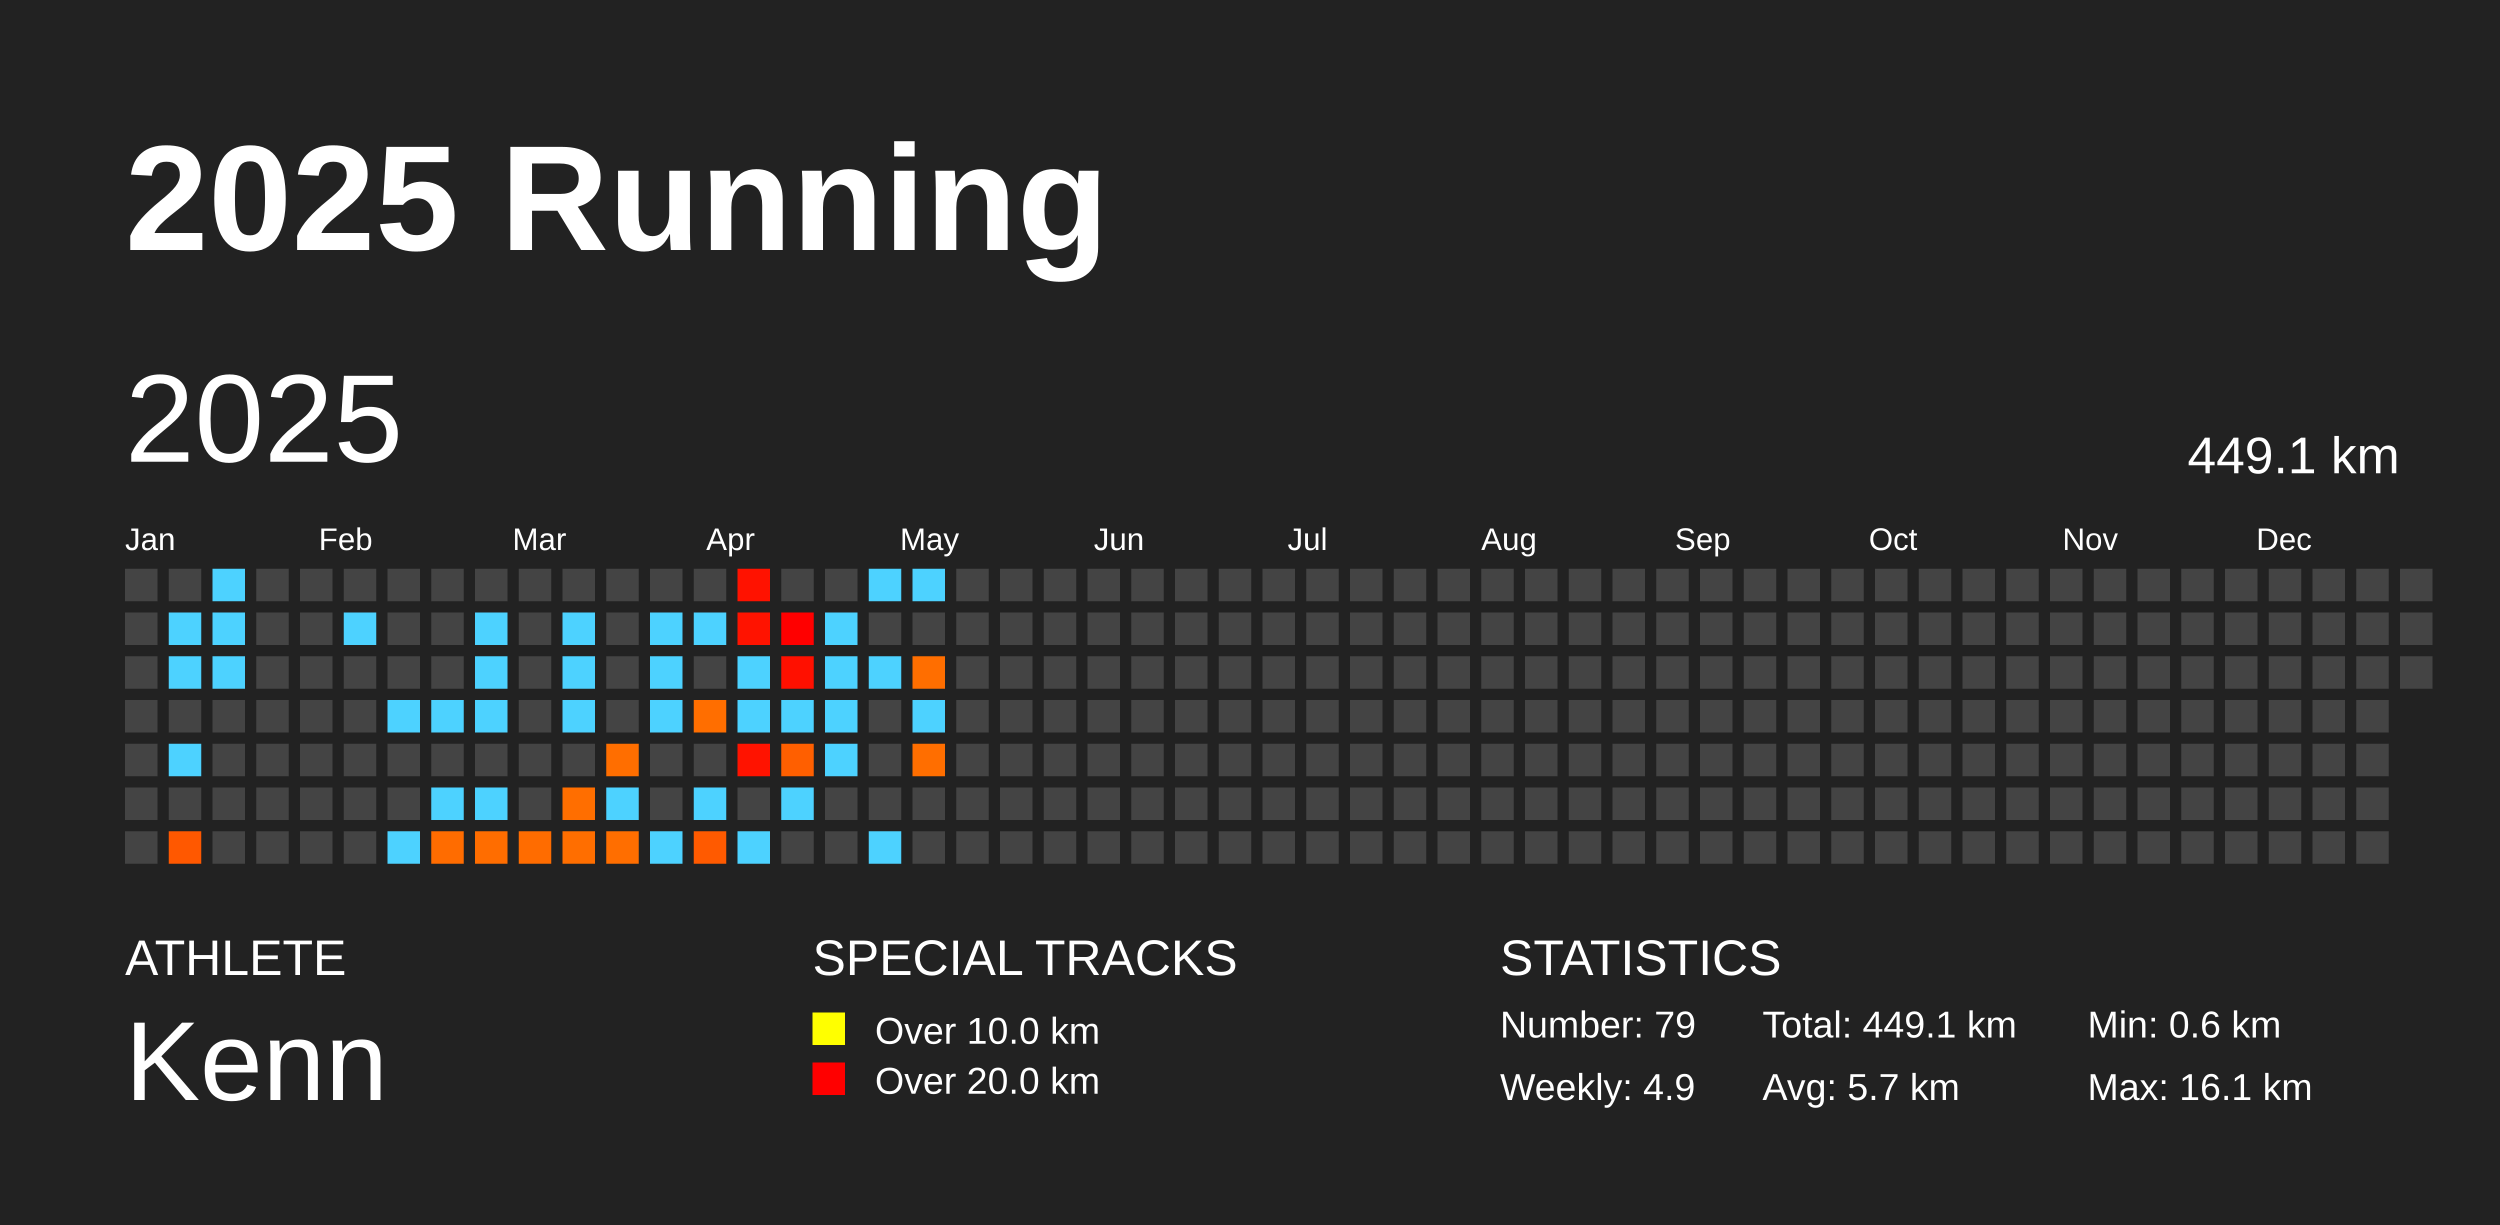
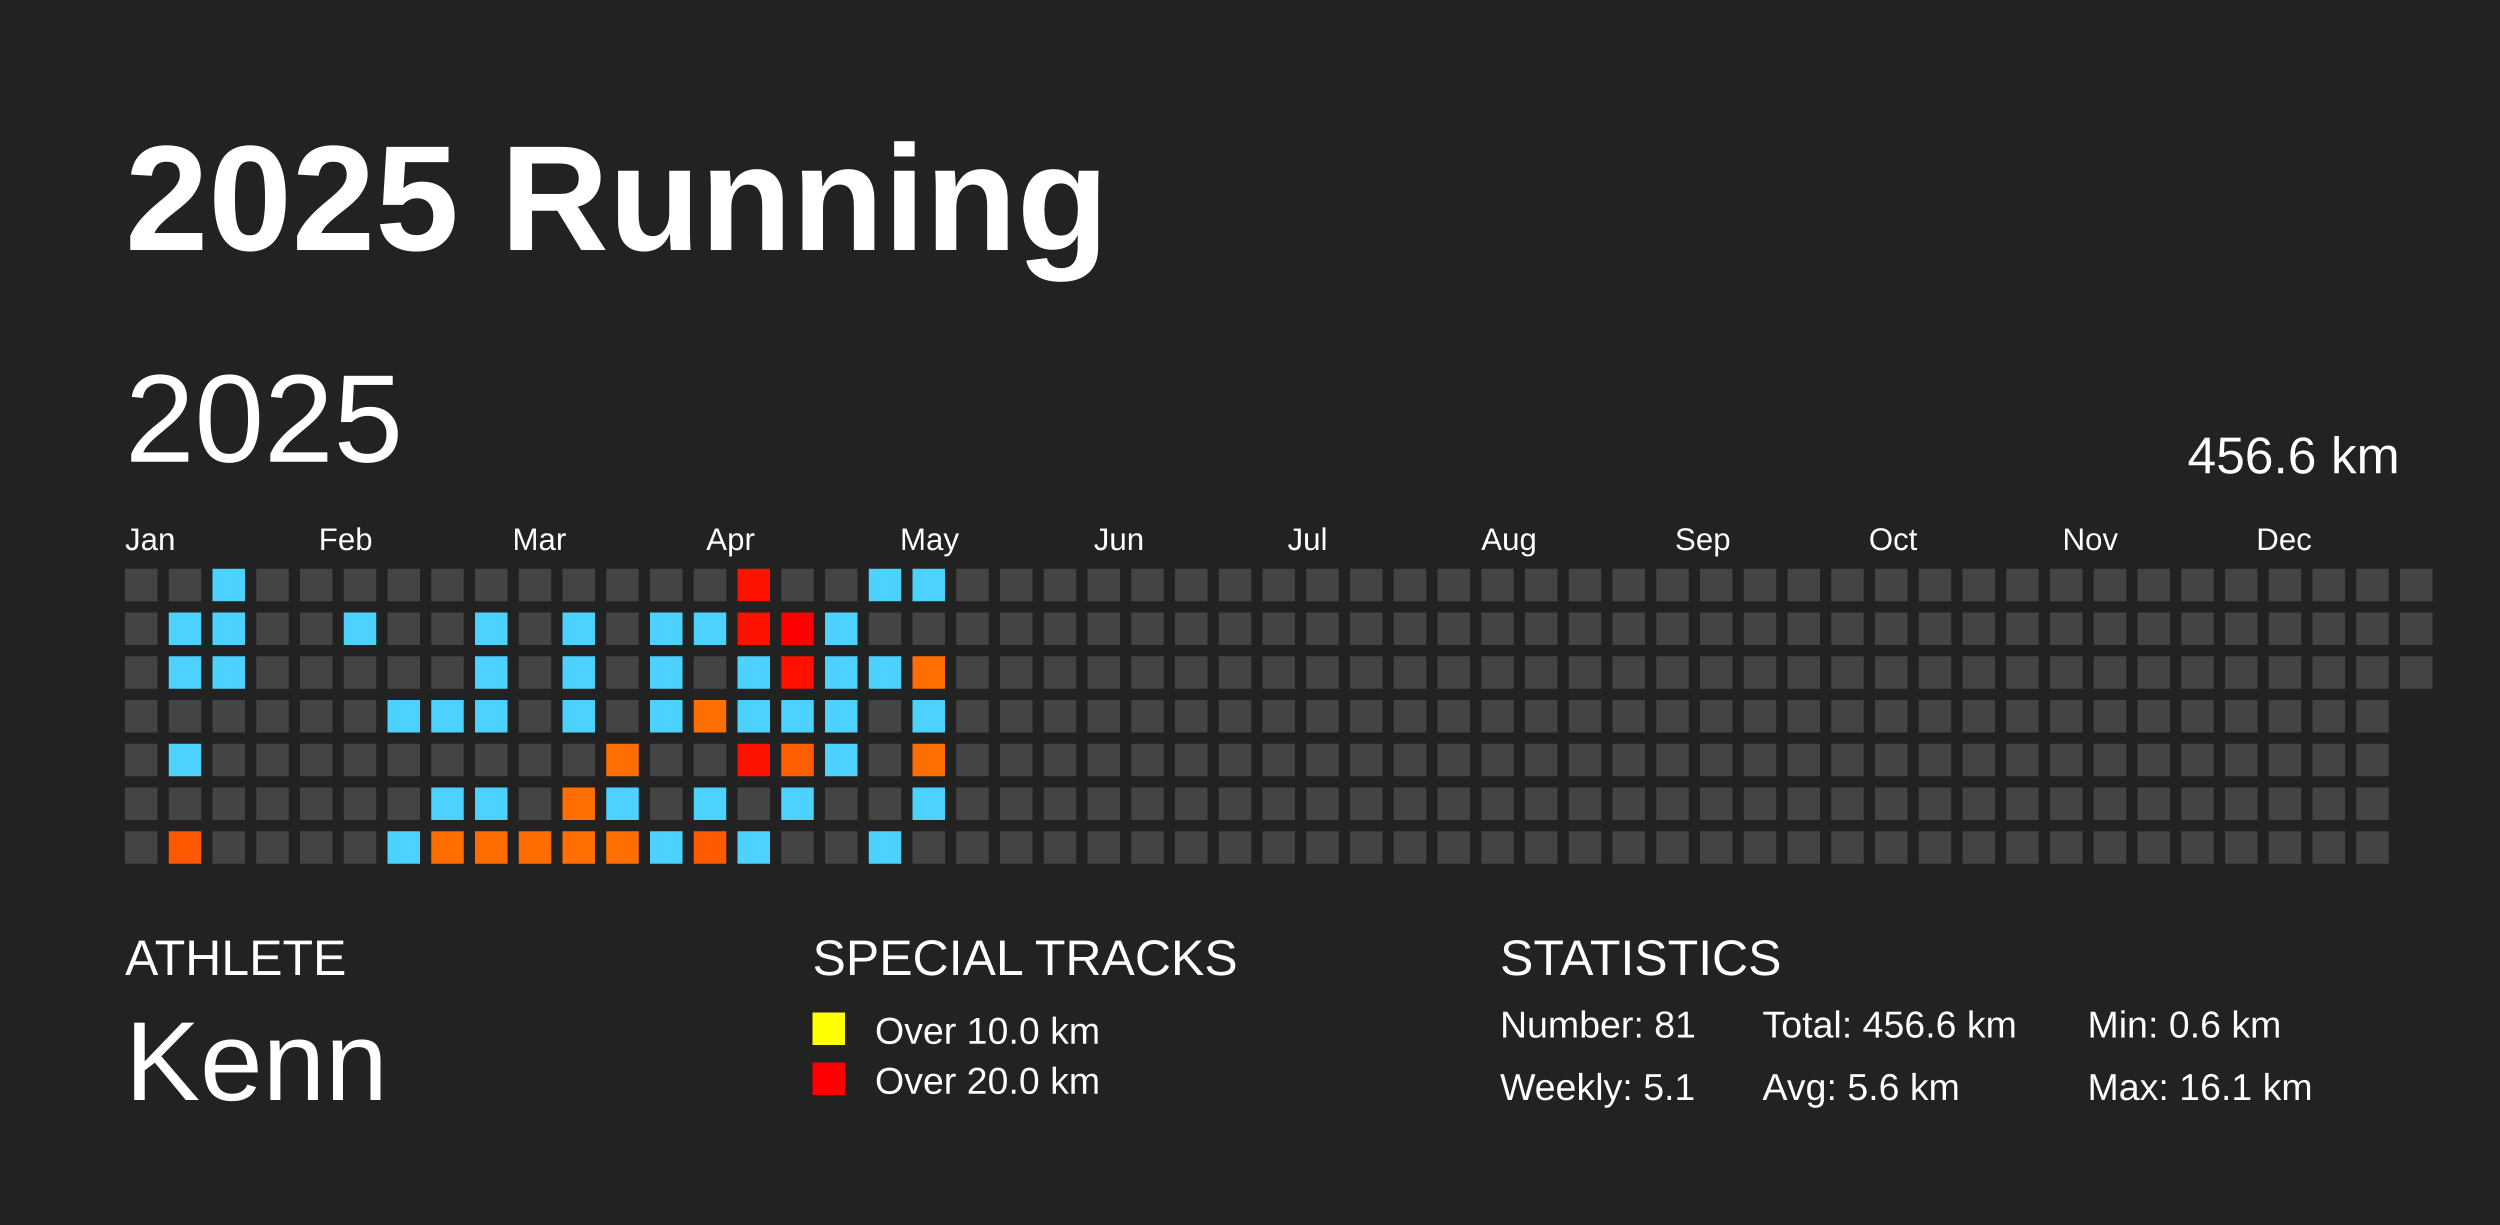
<svg xmlns="http://www.w3.org/2000/svg" baseProfile="full" height="98mm" version="1.1" viewBox="0,0,200,98" width="200mm">
  <defs />
  <rect fill="#222222" height="98" width="200" x="0" y="0" />
  <text fill="#FFFFFF" style="font-size:12px; font-family:Arial; font-weight:bold;" x="10" y="20">2025 Running</text>
  <text fill="#FFFFFF" style="font-size:4px; font-family:Arial" x="10" y="78">ATHLETE</text>
  <text fill="#FFFFFF" style="font-size:9px; font-family:Arial" x="10" y="88">Kenn</text>
  <text fill="#FFFFFF" style="font-size:4px; font-family:Arial" x="65" y="78">SPECIAL TRACKS</text>
  <rect fill="yellow" height="2.6" width="2.6" x="65" y="81" />
  <text fill="#FFFFFF" style="font-size:3px; font-family:Arial" x="70" y="83.5">Over 10.0 km</text>
  <rect fill="red" height="2.6" width="2.6" x="65" y="85" />
  <text fill="#FFFFFF" style="font-size:3px; font-family:Arial" x="70" y="87.5">Over 20.0 km</text>
  <text fill="#FFFFFF" style="font-size:4px; font-family:Arial" x="120" y="78">STATISTICS</text>
-   <text fill="#FFFFFF" style="font-size:3px; font-family:Arial" x="120" y="83">Number: 79</text>
-   <text fill="#FFFFFF" style="font-size:3px; font-family:Arial" x="120" y="88">Weekly: 4.9</text>
-   <text fill="#FFFFFF" style="font-size:3px; font-family:Arial" x="141" y="83">Total: 449.1 km</text>
-   <text fill="#FFFFFF" style="font-size:3px; font-family:Arial" x="141" y="88">Avg: 5.7 km</text>
+   <text fill="#FFFFFF" style="font-size:3px; font-family:Arial" x="120" y="83">Number: 81</text>
+   <text fill="#FFFFFF" style="font-size:3px; font-family:Arial" x="120" y="88">Weekly: 5.1</text>
+   <text fill="#FFFFFF" style="font-size:3px; font-family:Arial" x="141" y="83">Total: 456.6 km</text>
+   <text fill="#FFFFFF" style="font-size:3px; font-family:Arial" x="141" y="88">Avg: 5.6 km</text>
  <text fill="#FFFFFF" style="font-size:3px; font-family:Arial" x="167" y="83">Min: 0.6 km</text>
  <text fill="#FFFFFF" style="font-size:3px; font-family:Arial" x="167" y="88">Max: 16.1 km</text>
  <text dominant-baseline="hanging" fill="#FFFFFF" style="font-size:10.0px; font-family:Arial;" x="10" y="30">2025</text>
-   <text dominant-baseline="hanging" fill="#FFFFFF" style="font-size:4.125px; font-family:Arial;" x="175" y="35">449.1 km</text>
+   <text dominant-baseline="hanging" fill="#FFFFFF" style="font-size:4.125px; font-family:Arial;" x="175" y="35">456.6 km</text>
  <text fill="#FFFFFF" style="font-size:2.5px; font-family:Arial" x="10.0" y="44">Jan</text>
  <text fill="#FFFFFF" style="font-size:2.5px; font-family:Arial" x="25.5" y="44">Feb</text>
  <text fill="#FFFFFF" style="font-size:2.5px; font-family:Arial" x="41.0" y="44">Mar</text>
  <text fill="#FFFFFF" style="font-size:2.5px; font-family:Arial" x="56.5" y="44">Apr</text>
  <text fill="#FFFFFF" style="font-size:2.5px; font-family:Arial" x="72.0" y="44">May</text>
  <text fill="#FFFFFF" style="font-size:2.5px; font-family:Arial" x="87.5" y="44">Jun</text>
  <text fill="#FFFFFF" style="font-size:2.5px; font-family:Arial" x="103.0" y="44">Jul</text>
  <text fill="#FFFFFF" style="font-size:2.5px; font-family:Arial" x="118.5" y="44">Aug</text>
  <text fill="#FFFFFF" style="font-size:2.5px; font-family:Arial" x="134.0" y="44">Sep</text>
  <text fill="#FFFFFF" style="font-size:2.5px; font-family:Arial" x="149.5" y="44">Oct</text>
  <text fill="#FFFFFF" style="font-size:2.5px; font-family:Arial" x="165.0" y="44">Nov</text>
  <text fill="#FFFFFF" style="font-size:2.5px; font-family:Arial" x="180.5" y="44">Dec</text>
  <rect fill="#444444" height="2.6" width="2.6" x="10.0" y="45.5" />
  <rect fill="#444444" height="2.6" width="2.6" x="10.0" y="49.0" />
  <rect fill="#444444" height="2.6" width="2.6" x="10.0" y="52.5" />
  <rect fill="#444444" height="2.6" width="2.6" x="10.0" y="56.0" />
  <rect fill="#444444" height="2.6" width="2.6" x="10.0" y="59.5" />
  <rect fill="#444444" height="2.6" width="2.6" x="10.0" y="63.0" />
  <rect fill="#444444" height="2.6" width="2.6" x="10.0" y="66.5" />
  <rect fill="#444444" height="2.6" width="2.6" x="13.5" y="45.5" />
  <rect fill="#4dd2ff" height="2.6" width="2.6" x="13.5" y="49.0" />
  <rect fill="#4dd2ff" height="2.6" width="2.6" x="13.5" y="52.5" />
  <rect fill="#444444" height="2.6" width="2.6" x="13.5" y="56.0" />
  <rect fill="#4dd2ff" height="2.6" width="2.6" x="13.5" y="59.5" />
  <rect fill="#444444" height="2.6" width="2.6" x="13.5" y="63.0" />
  <rect fill="#ff5800" height="2.6" width="2.6" x="13.5" y="66.5" />
  <rect fill="#4dd2ff" height="2.6" width="2.6" x="17.0" y="45.5" />
  <rect fill="#4dd2ff" height="2.6" width="2.6" x="17.0" y="49.0" />
  <rect fill="#4dd2ff" height="2.6" width="2.6" x="17.0" y="52.5" />
  <rect fill="#444444" height="2.6" width="2.6" x="17.0" y="56.0" />
  <rect fill="#444444" height="2.6" width="2.6" x="17.0" y="59.5" />
  <rect fill="#444444" height="2.6" width="2.6" x="17.0" y="63.0" />
  <rect fill="#444444" height="2.6" width="2.6" x="17.0" y="66.5" />
  <rect fill="#444444" height="2.6" width="2.6" x="20.5" y="45.5" />
  <rect fill="#444444" height="2.6" width="2.6" x="20.5" y="49.0" />
  <rect fill="#444444" height="2.6" width="2.6" x="20.5" y="52.5" />
  <rect fill="#444444" height="2.6" width="2.6" x="20.5" y="56.0" />
  <rect fill="#444444" height="2.6" width="2.6" x="20.5" y="59.5" />
  <rect fill="#444444" height="2.6" width="2.6" x="20.5" y="63.0" />
  <rect fill="#444444" height="2.6" width="2.6" x="20.5" y="66.5" />
  <rect fill="#444444" height="2.6" width="2.6" x="24.0" y="45.5" />
  <rect fill="#444444" height="2.6" width="2.6" x="24.0" y="49.0" />
  <rect fill="#444444" height="2.6" width="2.6" x="24.0" y="52.5" />
  <rect fill="#444444" height="2.6" width="2.6" x="24.0" y="56.0" />
  <rect fill="#444444" height="2.6" width="2.6" x="24.0" y="59.5" />
  <rect fill="#444444" height="2.6" width="2.6" x="24.0" y="63.0" />
  <rect fill="#444444" height="2.6" width="2.6" x="24.0" y="66.5" />
  <rect fill="#444444" height="2.6" width="2.6" x="27.5" y="45.5" />
  <rect fill="#4dd2ff" height="2.6" width="2.6" x="27.5" y="49.0" />
  <rect fill="#444444" height="2.6" width="2.6" x="27.5" y="52.5" />
  <rect fill="#444444" height="2.6" width="2.6" x="27.5" y="56.0" />
  <rect fill="#444444" height="2.6" width="2.6" x="27.5" y="59.5" />
  <rect fill="#444444" height="2.6" width="2.6" x="27.5" y="63.0" />
  <rect fill="#444444" height="2.6" width="2.6" x="27.5" y="66.5" />
  <rect fill="#444444" height="2.6" width="2.6" x="31.0" y="45.5" />
  <rect fill="#444444" height="2.6" width="2.6" x="31.0" y="49.0" />
  <rect fill="#444444" height="2.6" width="2.6" x="31.0" y="52.5" />
  <rect fill="#4dd2ff" height="2.6" width="2.6" x="31.0" y="56.0" />
  <rect fill="#444444" height="2.6" width="2.6" x="31.0" y="59.5" />
  <rect fill="#444444" height="2.6" width="2.6" x="31.0" y="63.0" />
  <rect fill="#4dd2ff" height="2.6" width="2.6" x="31.0" y="66.5" />
  <rect fill="#444444" height="2.6" width="2.6" x="34.5" y="45.5" />
  <rect fill="#444444" height="2.6" width="2.6" x="34.5" y="49.0" />
  <rect fill="#444444" height="2.6" width="2.6" x="34.5" y="52.5" />
  <rect fill="#4dd2ff" height="2.6" width="2.6" x="34.5" y="56.0" />
  <rect fill="#444444" height="2.6" width="2.6" x="34.5" y="59.5" />
  <rect fill="#4dd2ff" height="2.6" width="2.6" x="34.5" y="63.0" />
  <rect fill="#ff6c00" height="2.6" width="2.6" x="34.5" y="66.5" />
  <rect fill="#444444" height="2.6" width="2.6" x="38.0" y="45.5" />
  <rect fill="#4dd2ff" height="2.6" width="2.6" x="38.0" y="49.0" />
  <rect fill="#4dd2ff" height="2.6" width="2.6" x="38.0" y="52.5" />
  <rect fill="#4dd2ff" height="2.6" width="2.6" x="38.0" y="56.0" />
  <rect fill="#444444" height="2.6" width="2.6" x="38.0" y="59.5" />
  <rect fill="#4dd2ff" height="2.6" width="2.6" x="38.0" y="63.0" />
  <rect fill="#ff6d00" height="2.6" width="2.6" x="38.0" y="66.5" />
  <rect fill="#444444" height="2.6" width="2.6" x="41.5" y="45.5" />
  <rect fill="#444444" height="2.6" width="2.6" x="41.5" y="49.0" />
  <rect fill="#444444" height="2.6" width="2.6" x="41.5" y="52.5" />
  <rect fill="#444444" height="2.6" width="2.6" x="41.5" y="56.0" />
  <rect fill="#444444" height="2.6" width="2.6" x="41.5" y="59.5" />
  <rect fill="#444444" height="2.6" width="2.6" x="41.5" y="63.0" />
  <rect fill="#ff6c00" height="2.6" width="2.6" x="41.5" y="66.5" />
  <rect fill="#444444" height="2.6" width="2.6" x="45.0" y="45.5" />
  <rect fill="#4dd2ff" height="2.6" width="2.6" x="45.0" y="49.0" />
  <rect fill="#4dd2ff" height="2.6" width="2.6" x="45.0" y="52.5" />
  <rect fill="#4dd2ff" height="2.6" width="2.6" x="45.0" y="56.0" />
  <rect fill="#444444" height="2.6" width="2.6" x="45.0" y="59.5" />
  <rect fill="#ff6e00" height="2.6" width="2.6" x="45.0" y="63.0" />
  <rect fill="#ff6e00" height="2.6" width="2.6" x="45.0" y="66.5" />
  <rect fill="#444444" height="2.6" width="2.6" x="48.5" y="45.5" />
  <rect fill="#444444" height="2.6" width="2.6" x="48.5" y="49.0" />
  <rect fill="#444444" height="2.6" width="2.6" x="48.5" y="52.5" />
  <rect fill="#444444" height="2.6" width="2.6" x="48.5" y="56.0" />
  <rect fill="#ff6e00" height="2.6" width="2.6" x="48.5" y="59.5" />
  <rect fill="#4dd2ff" height="2.6" width="2.6" x="48.5" y="63.0" />
  <rect fill="#ff6e00" height="2.6" width="2.6" x="48.5" y="66.5" />
  <rect fill="#444444" height="2.6" width="2.6" x="52.0" y="45.5" />
  <rect fill="#4dd2ff" height="2.6" width="2.6" x="52.0" y="49.0" />
  <rect fill="#4dd2ff" height="2.6" width="2.6" x="52.0" y="52.5" />
  <rect fill="#4dd2ff" height="2.6" width="2.6" x="52.0" y="56.0" />
  <rect fill="#444444" height="2.6" width="2.6" x="52.0" y="59.5" />
  <rect fill="#444444" height="2.6" width="2.6" x="52.0" y="63.0" />
  <rect fill="#4dd2ff" height="2.6" width="2.6" x="52.0" y="66.5" />
  <rect fill="#444444" height="2.6" width="2.6" x="55.5" y="45.5" />
  <rect fill="#4dd2ff" height="2.6" width="2.6" x="55.5" y="49.0" />
  <rect fill="#444444" height="2.6" width="2.6" x="55.5" y="52.5" />
  <rect fill="#ff6e00" height="2.6" width="2.6" x="55.5" y="56.0" />
  <rect fill="#444444" height="2.6" width="2.6" x="55.5" y="59.5" />
  <rect fill="#4dd2ff" height="2.6" width="2.6" x="55.5" y="63.0" />
  <rect fill="#ff5a00" height="2.6" width="2.6" x="55.5" y="66.5" />
  <rect fill="#ff1200" height="2.6" width="2.6" x="59.0" y="45.5" />
  <rect fill="#ff1300" height="2.6" width="2.6" x="59.0" y="49.0" />
  <rect fill="#4dd2ff" height="2.6" width="2.6" x="59.0" y="52.5" />
  <rect fill="#4dd2ff" height="2.6" width="2.6" x="59.0" y="56.0" />
  <rect fill="#ff1300" height="2.6" width="2.6" x="59.0" y="59.5" />
  <rect fill="#444444" height="2.6" width="2.6" x="59.0" y="63.0" />
  <rect fill="#4dd2ff" height="2.6" width="2.6" x="59.0" y="66.5" />
  <rect fill="#444444" height="2.6" width="2.6" x="62.5" y="45.5" />
  <rect fill="#ff0000" height="2.6" width="2.6" x="62.5" y="49.0" />
  <rect fill="#ff1000" height="2.6" width="2.6" x="62.5" y="52.5" />
  <rect fill="#4dd2ff" height="2.6" width="2.6" x="62.5" y="56.0" />
  <rect fill="#ff5f00" height="2.6" width="2.6" x="62.5" y="59.5" />
  <rect fill="#4dd2ff" height="2.6" width="2.6" x="62.5" y="63.0" />
  <rect fill="#444444" height="2.6" width="2.6" x="62.5" y="66.5" />
  <rect fill="#444444" height="2.6" width="2.6" x="66.0" y="45.5" />
  <rect fill="#4dd2ff" height="2.6" width="2.6" x="66.0" y="49.0" />
  <rect fill="#4dd2ff" height="2.6" width="2.6" x="66.0" y="52.5" />
  <rect fill="#4dd2ff" height="2.6" width="2.6" x="66.0" y="56.0" />
  <rect fill="#4dd2ff" height="2.6" width="2.6" x="66.0" y="59.5" />
  <rect fill="#444444" height="2.6" width="2.6" x="66.0" y="63.0" />
  <rect fill="#444444" height="2.6" width="2.6" x="66.0" y="66.5" />
  <rect fill="#4dd2ff" height="2.6" width="2.6" x="69.5" y="45.5" />
  <rect fill="#444444" height="2.6" width="2.6" x="69.5" y="49.0" />
  <rect fill="#4dd2ff" height="2.6" width="2.6" x="69.5" y="52.5" />
  <rect fill="#444444" height="2.6" width="2.6" x="69.5" y="56.0" />
  <rect fill="#444444" height="2.6" width="2.6" x="69.5" y="59.5" />
  <rect fill="#444444" height="2.6" width="2.6" x="69.5" y="63.0" />
  <rect fill="#4dd2ff" height="2.6" width="2.6" x="69.5" y="66.5" />
  <rect fill="#4dd2ff" height="2.6" width="2.6" x="73.0" y="45.5" />
  <rect fill="#444444" height="2.6" width="2.6" x="73.0" y="49.0" />
  <rect fill="#ff6e00" height="2.6" width="2.6" x="73.0" y="52.5" />
  <rect fill="#4dd2ff" height="2.6" width="2.6" x="73.0" y="56.0" />
  <rect fill="#ff6e00" height="2.6" width="2.6" x="73.0" y="59.5" />
-   <rect fill="#444444" height="2.6" width="2.6" x="73.0" y="63.0" />
+   <rect fill="#4dd2ff" height="2.6" width="2.6" x="73.0" y="63.0" />
  <rect fill="#444444" height="2.6" width="2.6" x="73.0" y="66.5" />
  <rect fill="#444444" height="2.6" width="2.6" x="76.5" y="45.5" />
  <rect fill="#444444" height="2.6" width="2.6" x="76.5" y="49.0" />
  <rect fill="#444444" height="2.6" width="2.6" x="76.5" y="52.5" />
  <rect fill="#444444" height="2.6" width="2.6" x="76.5" y="56.0" />
  <rect fill="#444444" height="2.6" width="2.6" x="76.5" y="59.5" />
  <rect fill="#444444" height="2.6" width="2.6" x="76.5" y="63.0" />
  <rect fill="#444444" height="2.6" width="2.6" x="76.5" y="66.5" />
  <rect fill="#444444" height="2.6" width="2.6" x="80.0" y="45.5" />
  <rect fill="#444444" height="2.6" width="2.6" x="80.0" y="49.0" />
  <rect fill="#444444" height="2.6" width="2.6" x="80.0" y="52.5" />
  <rect fill="#444444" height="2.6" width="2.6" x="80.0" y="56.0" />
  <rect fill="#444444" height="2.6" width="2.6" x="80.0" y="59.5" />
  <rect fill="#444444" height="2.6" width="2.6" x="80.0" y="63.0" />
  <rect fill="#444444" height="2.6" width="2.6" x="80.0" y="66.5" />
  <rect fill="#444444" height="2.6" width="2.6" x="83.5" y="45.5" />
  <rect fill="#444444" height="2.6" width="2.6" x="83.5" y="49.0" />
  <rect fill="#444444" height="2.6" width="2.6" x="83.5" y="52.5" />
  <rect fill="#444444" height="2.6" width="2.6" x="83.5" y="56.0" />
  <rect fill="#444444" height="2.6" width="2.6" x="83.5" y="59.5" />
  <rect fill="#444444" height="2.6" width="2.6" x="83.5" y="63.0" />
  <rect fill="#444444" height="2.6" width="2.6" x="83.5" y="66.5" />
  <rect fill="#444444" height="2.6" width="2.6" x="87.0" y="45.5" />
  <rect fill="#444444" height="2.6" width="2.6" x="87.0" y="49.0" />
  <rect fill="#444444" height="2.6" width="2.6" x="87.0" y="52.5" />
  <rect fill="#444444" height="2.6" width="2.6" x="87.0" y="56.0" />
  <rect fill="#444444" height="2.6" width="2.6" x="87.0" y="59.5" />
  <rect fill="#444444" height="2.6" width="2.6" x="87.0" y="63.0" />
  <rect fill="#444444" height="2.6" width="2.6" x="87.0" y="66.5" />
  <rect fill="#444444" height="2.6" width="2.6" x="90.5" y="45.5" />
  <rect fill="#444444" height="2.6" width="2.6" x="90.5" y="49.0" />
  <rect fill="#444444" height="2.6" width="2.6" x="90.5" y="52.5" />
  <rect fill="#444444" height="2.6" width="2.6" x="90.5" y="56.0" />
  <rect fill="#444444" height="2.6" width="2.6" x="90.5" y="59.5" />
  <rect fill="#444444" height="2.6" width="2.6" x="90.5" y="63.0" />
  <rect fill="#444444" height="2.6" width="2.6" x="90.5" y="66.5" />
  <rect fill="#444444" height="2.6" width="2.6" x="94.0" y="45.5" />
  <rect fill="#444444" height="2.6" width="2.6" x="94.0" y="49.0" />
  <rect fill="#444444" height="2.6" width="2.6" x="94.0" y="52.5" />
  <rect fill="#444444" height="2.6" width="2.6" x="94.0" y="56.0" />
  <rect fill="#444444" height="2.6" width="2.6" x="94.0" y="59.5" />
  <rect fill="#444444" height="2.6" width="2.6" x="94.0" y="63.0" />
  <rect fill="#444444" height="2.6" width="2.6" x="94.0" y="66.5" />
  <rect fill="#444444" height="2.6" width="2.6" x="97.5" y="45.5" />
  <rect fill="#444444" height="2.6" width="2.6" x="97.5" y="49.0" />
  <rect fill="#444444" height="2.6" width="2.6" x="97.5" y="52.5" />
  <rect fill="#444444" height="2.6" width="2.6" x="97.5" y="56.0" />
  <rect fill="#444444" height="2.6" width="2.6" x="97.5" y="59.5" />
  <rect fill="#444444" height="2.6" width="2.6" x="97.5" y="63.0" />
  <rect fill="#444444" height="2.6" width="2.6" x="97.5" y="66.5" />
  <rect fill="#444444" height="2.6" width="2.6" x="101.0" y="45.5" />
  <rect fill="#444444" height="2.6" width="2.6" x="101.0" y="49.0" />
  <rect fill="#444444" height="2.6" width="2.6" x="101.0" y="52.5" />
  <rect fill="#444444" height="2.6" width="2.6" x="101.0" y="56.0" />
  <rect fill="#444444" height="2.6" width="2.6" x="101.0" y="59.5" />
  <rect fill="#444444" height="2.6" width="2.6" x="101.0" y="63.0" />
  <rect fill="#444444" height="2.6" width="2.6" x="101.0" y="66.5" />
  <rect fill="#444444" height="2.6" width="2.6" x="104.5" y="45.5" />
  <rect fill="#444444" height="2.6" width="2.6" x="104.5" y="49.0" />
  <rect fill="#444444" height="2.6" width="2.6" x="104.5" y="52.5" />
  <rect fill="#444444" height="2.6" width="2.6" x="104.5" y="56.0" />
  <rect fill="#444444" height="2.6" width="2.6" x="104.5" y="59.5" />
  <rect fill="#444444" height="2.6" width="2.6" x="104.5" y="63.0" />
  <rect fill="#444444" height="2.6" width="2.6" x="104.5" y="66.5" />
  <rect fill="#444444" height="2.6" width="2.6" x="108.0" y="45.5" />
  <rect fill="#444444" height="2.6" width="2.6" x="108.0" y="49.0" />
  <rect fill="#444444" height="2.6" width="2.6" x="108.0" y="52.5" />
  <rect fill="#444444" height="2.6" width="2.6" x="108.0" y="56.0" />
  <rect fill="#444444" height="2.6" width="2.6" x="108.0" y="59.5" />
  <rect fill="#444444" height="2.6" width="2.6" x="108.0" y="63.0" />
  <rect fill="#444444" height="2.6" width="2.6" x="108.0" y="66.5" />
  <rect fill="#444444" height="2.6" width="2.6" x="111.5" y="45.5" />
  <rect fill="#444444" height="2.6" width="2.6" x="111.5" y="49.0" />
  <rect fill="#444444" height="2.6" width="2.6" x="111.5" y="52.5" />
  <rect fill="#444444" height="2.6" width="2.6" x="111.5" y="56.0" />
  <rect fill="#444444" height="2.6" width="2.6" x="111.5" y="59.5" />
  <rect fill="#444444" height="2.6" width="2.6" x="111.5" y="63.0" />
  <rect fill="#444444" height="2.6" width="2.6" x="111.5" y="66.5" />
  <rect fill="#444444" height="2.6" width="2.6" x="115.0" y="45.5" />
  <rect fill="#444444" height="2.6" width="2.6" x="115.0" y="49.0" />
  <rect fill="#444444" height="2.6" width="2.6" x="115.0" y="52.5" />
  <rect fill="#444444" height="2.6" width="2.6" x="115.0" y="56.0" />
  <rect fill="#444444" height="2.6" width="2.6" x="115.0" y="59.5" />
  <rect fill="#444444" height="2.6" width="2.6" x="115.0" y="63.0" />
  <rect fill="#444444" height="2.6" width="2.6" x="115.0" y="66.5" />
  <rect fill="#444444" height="2.6" width="2.6" x="118.5" y="45.5" />
  <rect fill="#444444" height="2.6" width="2.6" x="118.5" y="49.0" />
  <rect fill="#444444" height="2.6" width="2.6" x="118.5" y="52.5" />
  <rect fill="#444444" height="2.6" width="2.6" x="118.5" y="56.0" />
  <rect fill="#444444" height="2.6" width="2.6" x="118.5" y="59.5" />
  <rect fill="#444444" height="2.6" width="2.6" x="118.5" y="63.0" />
  <rect fill="#444444" height="2.6" width="2.6" x="118.5" y="66.5" />
  <rect fill="#444444" height="2.6" width="2.6" x="122.0" y="45.5" />
  <rect fill="#444444" height="2.6" width="2.6" x="122.0" y="49.0" />
  <rect fill="#444444" height="2.6" width="2.6" x="122.0" y="52.5" />
  <rect fill="#444444" height="2.6" width="2.6" x="122.0" y="56.0" />
  <rect fill="#444444" height="2.6" width="2.6" x="122.0" y="59.5" />
  <rect fill="#444444" height="2.6" width="2.6" x="122.0" y="63.0" />
  <rect fill="#444444" height="2.6" width="2.6" x="122.0" y="66.5" />
  <rect fill="#444444" height="2.6" width="2.6" x="125.5" y="45.5" />
  <rect fill="#444444" height="2.6" width="2.6" x="125.5" y="49.0" />
  <rect fill="#444444" height="2.6" width="2.6" x="125.5" y="52.5" />
  <rect fill="#444444" height="2.6" width="2.6" x="125.5" y="56.0" />
  <rect fill="#444444" height="2.6" width="2.6" x="125.5" y="59.5" />
  <rect fill="#444444" height="2.6" width="2.6" x="125.5" y="63.0" />
  <rect fill="#444444" height="2.6" width="2.6" x="125.5" y="66.5" />
  <rect fill="#444444" height="2.6" width="2.6" x="129.0" y="45.5" />
  <rect fill="#444444" height="2.6" width="2.6" x="129.0" y="49.0" />
  <rect fill="#444444" height="2.6" width="2.6" x="129.0" y="52.5" />
  <rect fill="#444444" height="2.6" width="2.6" x="129.0" y="56.0" />
  <rect fill="#444444" height="2.6" width="2.6" x="129.0" y="59.5" />
  <rect fill="#444444" height="2.6" width="2.6" x="129.0" y="63.0" />
  <rect fill="#444444" height="2.6" width="2.6" x="129.0" y="66.5" />
  <rect fill="#444444" height="2.6" width="2.6" x="132.5" y="45.5" />
  <rect fill="#444444" height="2.6" width="2.6" x="132.5" y="49.0" />
  <rect fill="#444444" height="2.6" width="2.6" x="132.5" y="52.5" />
  <rect fill="#444444" height="2.6" width="2.6" x="132.5" y="56.0" />
  <rect fill="#444444" height="2.6" width="2.6" x="132.5" y="59.5" />
  <rect fill="#444444" height="2.6" width="2.6" x="132.5" y="63.0" />
  <rect fill="#444444" height="2.6" width="2.6" x="132.5" y="66.5" />
  <rect fill="#444444" height="2.6" width="2.6" x="136.0" y="45.5" />
  <rect fill="#444444" height="2.6" width="2.6" x="136.0" y="49.0" />
  <rect fill="#444444" height="2.6" width="2.6" x="136.0" y="52.5" />
  <rect fill="#444444" height="2.6" width="2.6" x="136.0" y="56.0" />
  <rect fill="#444444" height="2.6" width="2.6" x="136.0" y="59.5" />
  <rect fill="#444444" height="2.6" width="2.6" x="136.0" y="63.0" />
  <rect fill="#444444" height="2.6" width="2.6" x="136.0" y="66.5" />
  <rect fill="#444444" height="2.6" width="2.6" x="139.5" y="45.5" />
  <rect fill="#444444" height="2.6" width="2.6" x="139.5" y="49.0" />
  <rect fill="#444444" height="2.6" width="2.6" x="139.5" y="52.5" />
  <rect fill="#444444" height="2.6" width="2.6" x="139.5" y="56.0" />
  <rect fill="#444444" height="2.6" width="2.6" x="139.5" y="59.5" />
  <rect fill="#444444" height="2.6" width="2.6" x="139.5" y="63.0" />
  <rect fill="#444444" height="2.6" width="2.6" x="139.5" y="66.5" />
  <rect fill="#444444" height="2.6" width="2.6" x="143.0" y="45.5" />
  <rect fill="#444444" height="2.6" width="2.6" x="143.0" y="49.0" />
  <rect fill="#444444" height="2.6" width="2.6" x="143.0" y="52.5" />
  <rect fill="#444444" height="2.6" width="2.6" x="143.0" y="56.0" />
  <rect fill="#444444" height="2.6" width="2.6" x="143.0" y="59.5" />
  <rect fill="#444444" height="2.6" width="2.6" x="143.0" y="63.0" />
  <rect fill="#444444" height="2.6" width="2.6" x="143.0" y="66.5" />
  <rect fill="#444444" height="2.6" width="2.6" x="146.5" y="45.5" />
  <rect fill="#444444" height="2.6" width="2.6" x="146.5" y="49.0" />
  <rect fill="#444444" height="2.6" width="2.6" x="146.5" y="52.5" />
  <rect fill="#444444" height="2.6" width="2.6" x="146.5" y="56.0" />
  <rect fill="#444444" height="2.6" width="2.6" x="146.5" y="59.5" />
  <rect fill="#444444" height="2.6" width="2.6" x="146.5" y="63.0" />
  <rect fill="#444444" height="2.6" width="2.6" x="146.5" y="66.5" />
  <rect fill="#444444" height="2.6" width="2.6" x="150.0" y="45.5" />
  <rect fill="#444444" height="2.6" width="2.6" x="150.0" y="49.0" />
  <rect fill="#444444" height="2.6" width="2.6" x="150.0" y="52.5" />
  <rect fill="#444444" height="2.6" width="2.6" x="150.0" y="56.0" />
  <rect fill="#444444" height="2.6" width="2.6" x="150.0" y="59.5" />
  <rect fill="#444444" height="2.6" width="2.6" x="150.0" y="63.0" />
  <rect fill="#444444" height="2.6" width="2.6" x="150.0" y="66.5" />
  <rect fill="#444444" height="2.6" width="2.6" x="153.5" y="45.5" />
  <rect fill="#444444" height="2.6" width="2.6" x="153.5" y="49.0" />
  <rect fill="#444444" height="2.6" width="2.6" x="153.5" y="52.5" />
  <rect fill="#444444" height="2.6" width="2.6" x="153.5" y="56.0" />
  <rect fill="#444444" height="2.6" width="2.6" x="153.5" y="59.5" />
  <rect fill="#444444" height="2.6" width="2.6" x="153.5" y="63.0" />
  <rect fill="#444444" height="2.6" width="2.6" x="153.5" y="66.5" />
  <rect fill="#444444" height="2.6" width="2.6" x="157.0" y="45.5" />
  <rect fill="#444444" height="2.6" width="2.6" x="157.0" y="49.0" />
  <rect fill="#444444" height="2.6" width="2.6" x="157.0" y="52.5" />
  <rect fill="#444444" height="2.6" width="2.6" x="157.0" y="56.0" />
  <rect fill="#444444" height="2.6" width="2.6" x="157.0" y="59.5" />
  <rect fill="#444444" height="2.6" width="2.6" x="157.0" y="63.0" />
  <rect fill="#444444" height="2.6" width="2.6" x="157.0" y="66.5" />
  <rect fill="#444444" height="2.6" width="2.6" x="160.5" y="45.5" />
  <rect fill="#444444" height="2.6" width="2.6" x="160.5" y="49.0" />
  <rect fill="#444444" height="2.6" width="2.6" x="160.5" y="52.5" />
  <rect fill="#444444" height="2.6" width="2.6" x="160.5" y="56.0" />
  <rect fill="#444444" height="2.6" width="2.6" x="160.5" y="59.5" />
  <rect fill="#444444" height="2.6" width="2.6" x="160.5" y="63.0" />
  <rect fill="#444444" height="2.6" width="2.6" x="160.5" y="66.5" />
  <rect fill="#444444" height="2.6" width="2.6" x="164.0" y="45.5" />
  <rect fill="#444444" height="2.6" width="2.6" x="164.0" y="49.0" />
  <rect fill="#444444" height="2.6" width="2.6" x="164.0" y="52.5" />
  <rect fill="#444444" height="2.6" width="2.6" x="164.0" y="56.0" />
  <rect fill="#444444" height="2.6" width="2.6" x="164.0" y="59.5" />
  <rect fill="#444444" height="2.6" width="2.6" x="164.0" y="63.0" />
  <rect fill="#444444" height="2.6" width="2.6" x="164.0" y="66.5" />
  <rect fill="#444444" height="2.6" width="2.6" x="167.5" y="45.5" />
  <rect fill="#444444" height="2.6" width="2.6" x="167.5" y="49.0" />
  <rect fill="#444444" height="2.6" width="2.6" x="167.5" y="52.5" />
  <rect fill="#444444" height="2.6" width="2.6" x="167.5" y="56.0" />
  <rect fill="#444444" height="2.6" width="2.6" x="167.5" y="59.5" />
  <rect fill="#444444" height="2.6" width="2.6" x="167.5" y="63.0" />
  <rect fill="#444444" height="2.6" width="2.6" x="167.5" y="66.5" />
  <rect fill="#444444" height="2.6" width="2.6" x="171.0" y="45.5" />
  <rect fill="#444444" height="2.6" width="2.6" x="171.0" y="49.0" />
  <rect fill="#444444" height="2.6" width="2.6" x="171.0" y="52.5" />
  <rect fill="#444444" height="2.6" width="2.6" x="171.0" y="56.0" />
  <rect fill="#444444" height="2.6" width="2.6" x="171.0" y="59.5" />
  <rect fill="#444444" height="2.6" width="2.6" x="171.0" y="63.0" />
  <rect fill="#444444" height="2.6" width="2.6" x="171.0" y="66.5" />
  <rect fill="#444444" height="2.6" width="2.6" x="174.5" y="45.5" />
  <rect fill="#444444" height="2.6" width="2.6" x="174.5" y="49.0" />
  <rect fill="#444444" height="2.6" width="2.6" x="174.5" y="52.5" />
  <rect fill="#444444" height="2.6" width="2.6" x="174.5" y="56.0" />
  <rect fill="#444444" height="2.6" width="2.6" x="174.5" y="59.5" />
  <rect fill="#444444" height="2.6" width="2.6" x="174.5" y="63.0" />
  <rect fill="#444444" height="2.6" width="2.6" x="174.5" y="66.5" />
  <rect fill="#444444" height="2.6" width="2.6" x="178.0" y="45.5" />
  <rect fill="#444444" height="2.6" width="2.6" x="178.0" y="49.0" />
  <rect fill="#444444" height="2.6" width="2.6" x="178.0" y="52.5" />
  <rect fill="#444444" height="2.6" width="2.6" x="178.0" y="56.0" />
  <rect fill="#444444" height="2.6" width="2.6" x="178.0" y="59.5" />
  <rect fill="#444444" height="2.6" width="2.6" x="178.0" y="63.0" />
  <rect fill="#444444" height="2.6" width="2.6" x="178.0" y="66.5" />
  <rect fill="#444444" height="2.6" width="2.6" x="181.5" y="45.5" />
  <rect fill="#444444" height="2.6" width="2.6" x="181.5" y="49.0" />
  <rect fill="#444444" height="2.6" width="2.6" x="181.5" y="52.5" />
  <rect fill="#444444" height="2.6" width="2.6" x="181.5" y="56.0" />
  <rect fill="#444444" height="2.6" width="2.6" x="181.5" y="59.5" />
  <rect fill="#444444" height="2.6" width="2.6" x="181.5" y="63.0" />
  <rect fill="#444444" height="2.6" width="2.6" x="181.5" y="66.5" />
  <rect fill="#444444" height="2.6" width="2.6" x="185.0" y="45.5" />
  <rect fill="#444444" height="2.6" width="2.6" x="185.0" y="49.0" />
  <rect fill="#444444" height="2.6" width="2.6" x="185.0" y="52.5" />
  <rect fill="#444444" height="2.6" width="2.6" x="185.0" y="56.0" />
  <rect fill="#444444" height="2.6" width="2.6" x="185.0" y="59.5" />
  <rect fill="#444444" height="2.6" width="2.6" x="185.0" y="63.0" />
  <rect fill="#444444" height="2.6" width="2.6" x="185.0" y="66.5" />
  <rect fill="#444444" height="2.6" width="2.6" x="188.5" y="45.5" />
  <rect fill="#444444" height="2.6" width="2.6" x="188.5" y="49.0" />
  <rect fill="#444444" height="2.6" width="2.6" x="188.5" y="52.5" />
  <rect fill="#444444" height="2.6" width="2.6" x="188.5" y="56.0" />
  <rect fill="#444444" height="2.6" width="2.6" x="188.5" y="59.5" />
  <rect fill="#444444" height="2.6" width="2.6" x="188.5" y="63.0" />
  <rect fill="#444444" height="2.6" width="2.6" x="188.5" y="66.5" />
  <rect fill="#444444" height="2.6" width="2.6" x="192.0" y="45.5" />
  <rect fill="#444444" height="2.6" width="2.6" x="192.0" y="49.0" />
  <rect fill="#444444" height="2.6" width="2.6" x="192.0" y="52.5" />
</svg>
